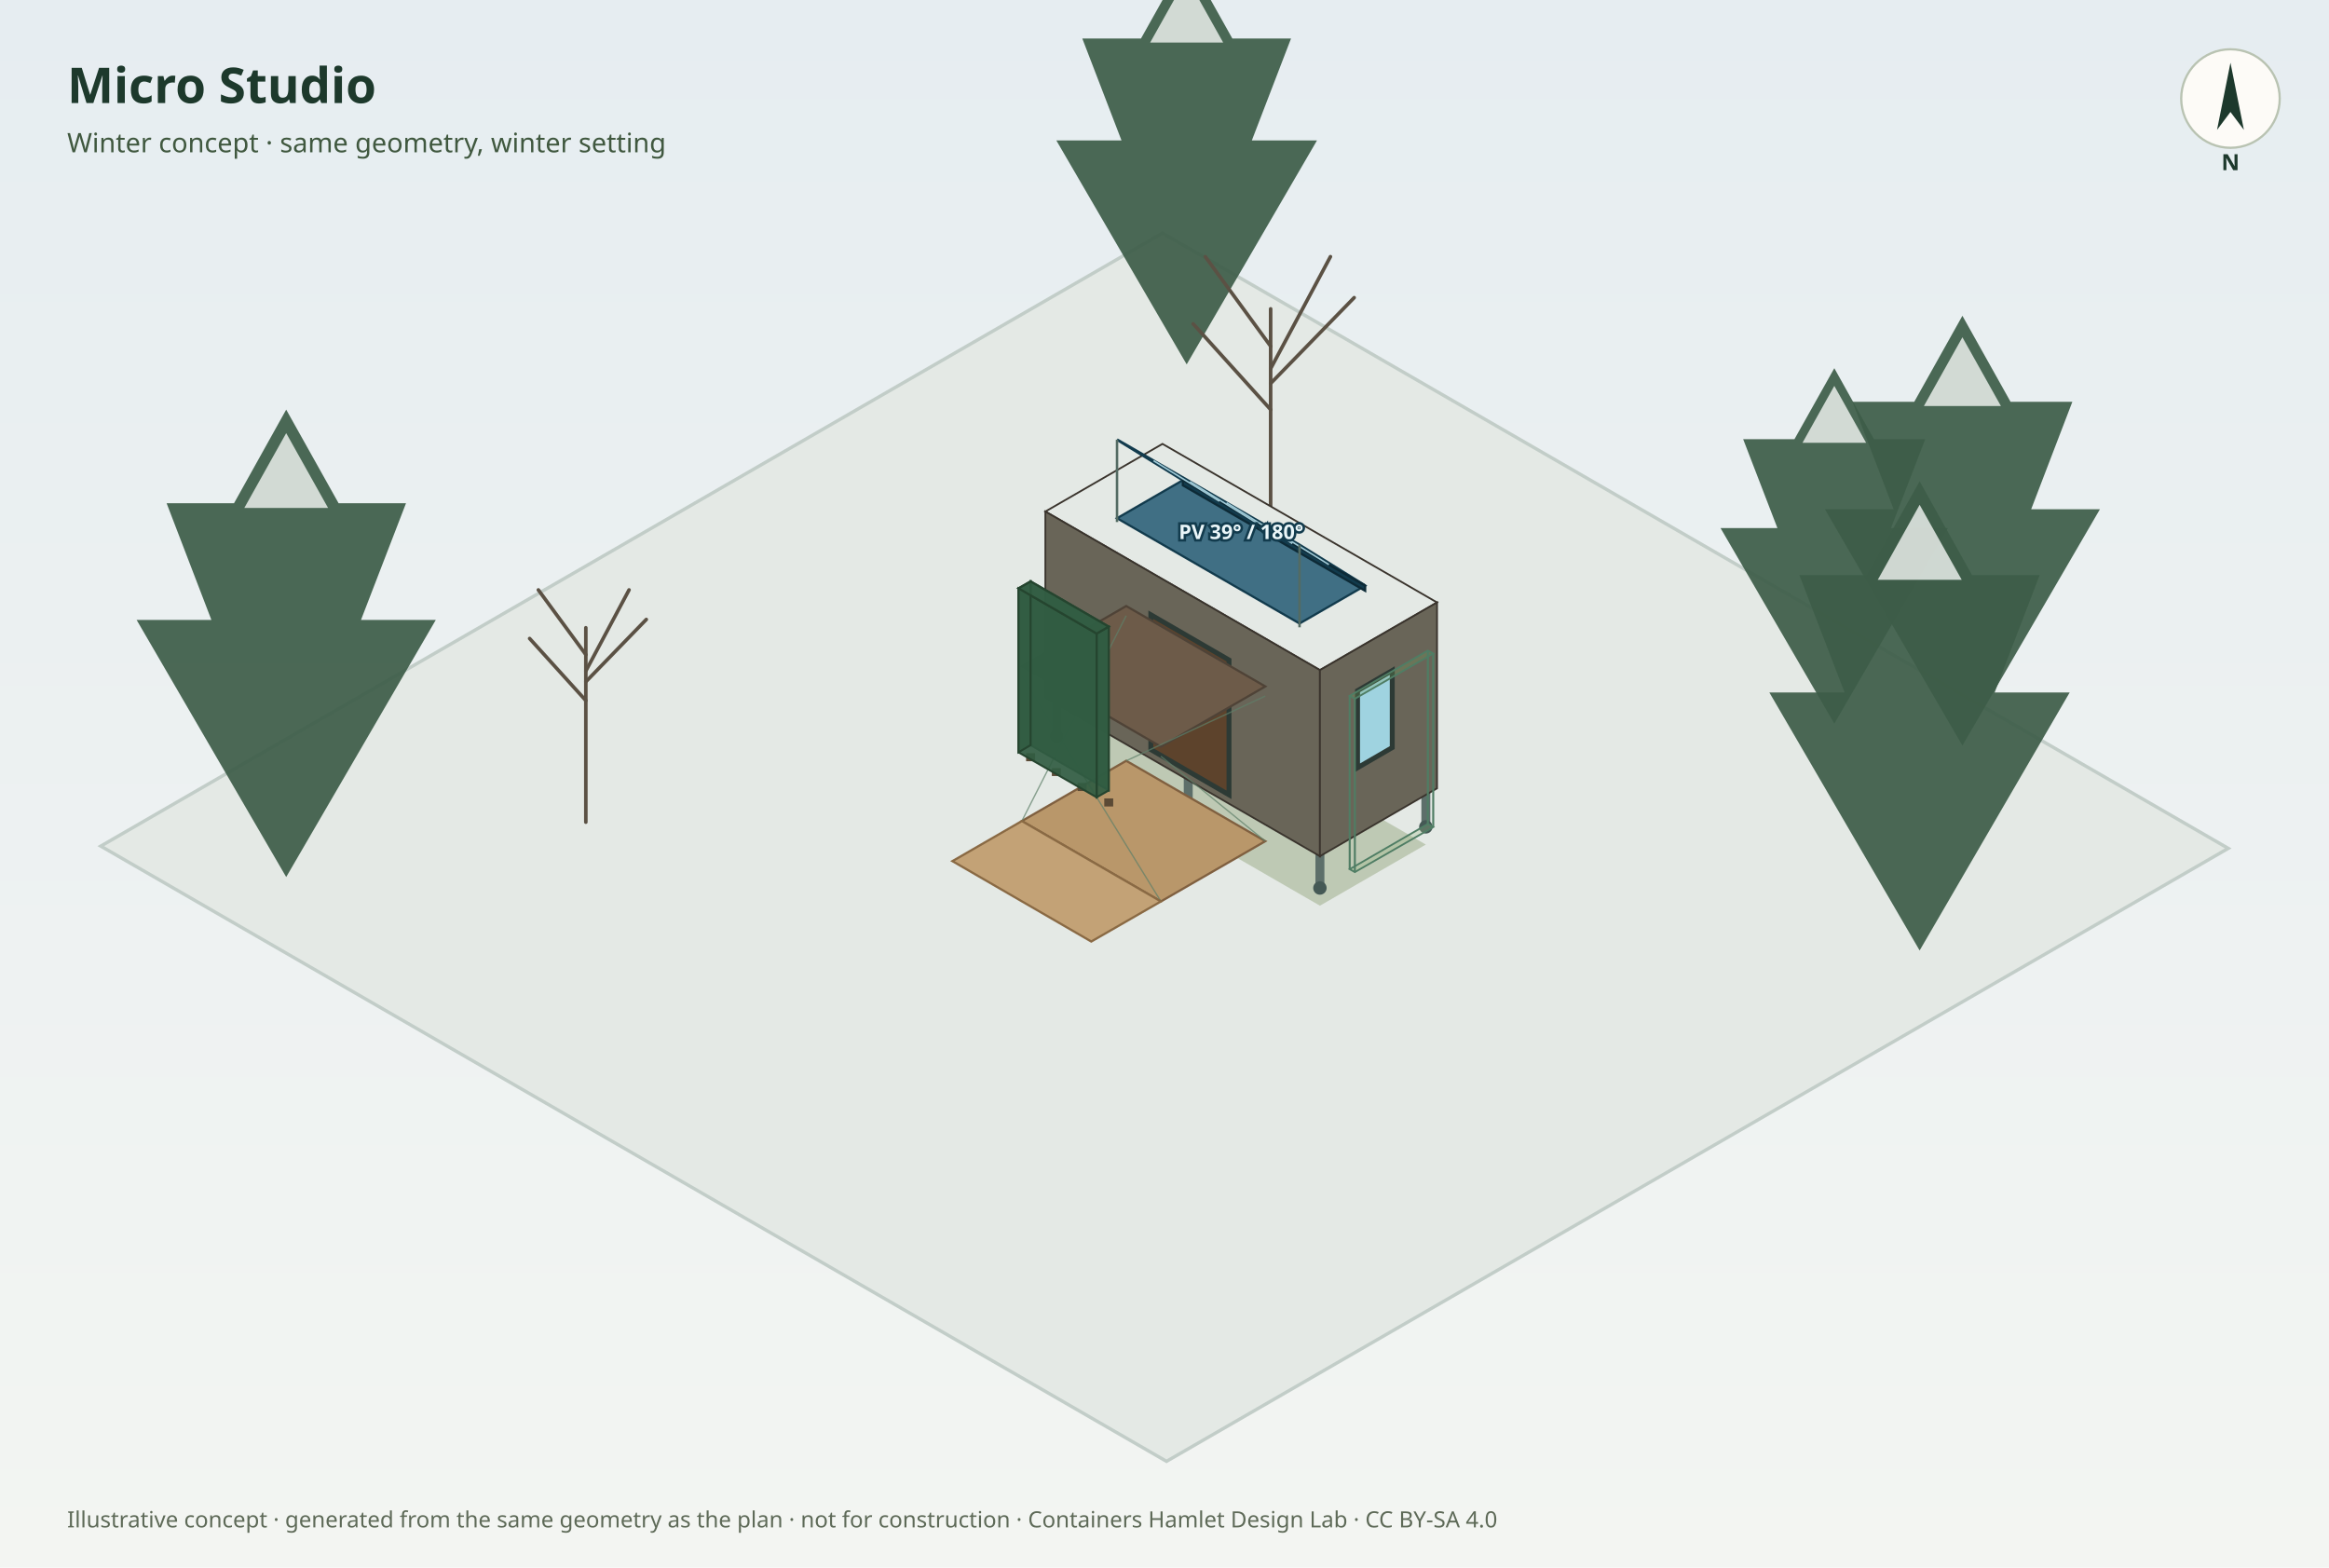
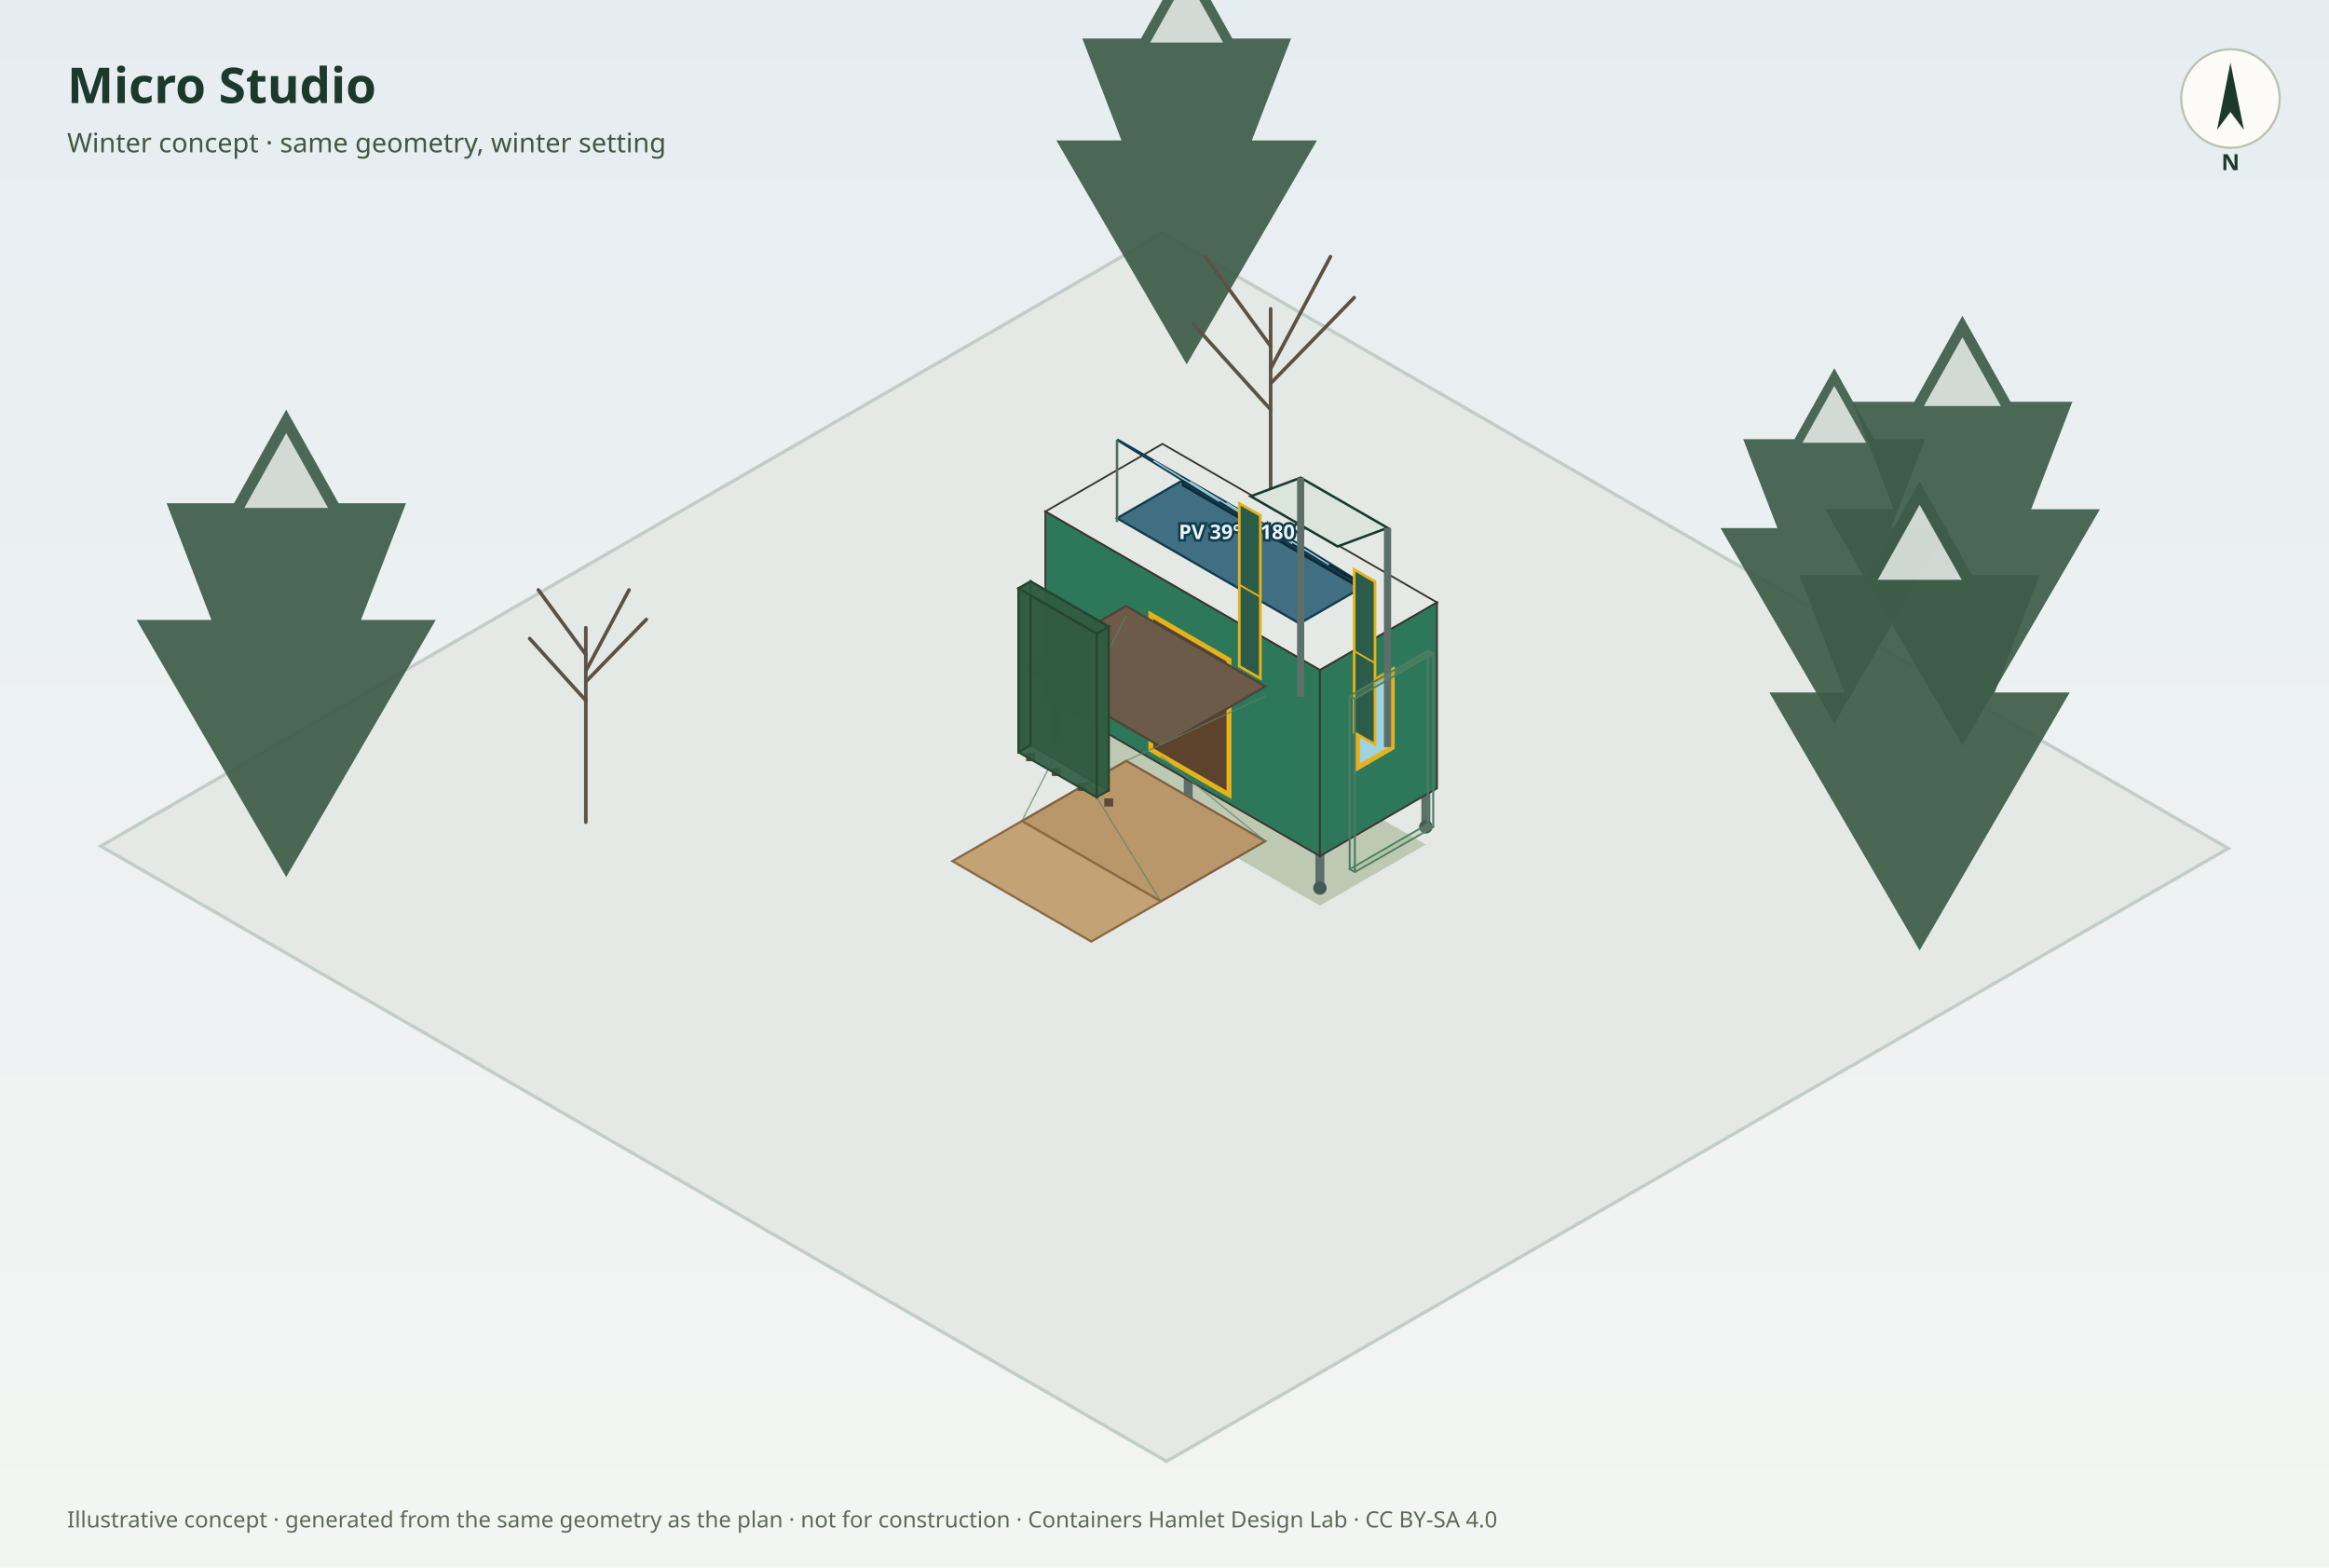
<svg xmlns="http://www.w3.org/2000/svg" viewBox="0 0 1040 700" role="img" aria-labelledby="concept-micro-studio-winter-t concept-micro-studio-winter-d">
  <defs>
    <linearGradient id="concept-micro-studio-winter-sky" x1="0" y1="0" x2="0" y2="1">
      <stop offset="0" stop-color="#e6edf1" />
      <stop offset="1" stop-color="#f3f5f2" />
    </linearGradient>
  </defs>
  <rect width="1040" height="700" fill="url(#concept-micro-studio-winter-sky)" />
  <path d="M519.1 104.1L995 378.8L520.9 652.5L45 377.8Z" fill="#e4e9e5" stroke="#c2cdc8" stroke-width="1.5" />
  <g fill="#3d5d48" fill-opacity="0.92">
    <path d="M529.9 162.7L588.1 62.7L559 62.7L576.5 17.2L550.3 17.2L529.9 -19.2L509.5 17.2L483.3 17.2L500.8 62.7L471.7 62.7Z" />
  </g>
  <g fill="#f4f6f3" fill-opacity="0.8">
    <path d="M529.9 -10.1l16.3 29.1l-32.6 0Z" />
  </g>
  <g stroke="#5b5144" stroke-width="1.6" stroke-linecap="round">
    <path d="M567.4 257.8L567.4 137.9" />
    <path d="M567.4 182.9L532.8 144.6" />
    <path d="M567.4 171.2L604.7 132.9" />
    <path d="M567.4 154.6L538.2 114.6" />
    <path d="M567.4 164.6L594.1 114.6" />
  </g>
  <g fill="#3d5d48" fill-opacity="0.92">
    <path d="M876.3 332.9L937.7 227.4L907 227.4L925.4 179.4L897.8 179.4L876.3 141L854.8 179.4L827.2 179.4L845.6 227.4L814.9 227.4Z" />
  </g>
  <g fill="#f4f6f3" fill-opacity="0.8">
    <path d="M876.3 150.6l17.2 30.7l-34.4 0Z" />
  </g>
  <g fill="#3d5d48" fill-opacity="0.92">
    <path d="M819.1 323.1L869.8 235.8L844.4 235.8L859.7 196.1L836.8 196.1L819.1 164.4L801.3 196.1L778.4 196.1L793.7 235.8L768.3 235.8Z" />
  </g>
  <g fill="#f4f6f3" fill-opacity="0.8">
    <path d="M819.1 172.3l14.2 25.4l-28.4 0Z" />
  </g>
  <g stroke="#5b5144" stroke-width="1.6" stroke-linecap="round">
    <path d="M261.6 367.1L261.6 280.3" />
    <path d="M261.6 312.8L236.5 285.1" />
    <path d="M261.6 304.4L288.6 276.6" />
    <path d="M261.6 292.3L240.4 263.4" />
    <path d="M261.6 299.6L280.9 263.4" />
  </g>
  <path d="M519.1 309.2 636.7 377.1 589.4 404.4 471.8 336.5Z" fill="#9eae8d" fill-opacity="0.55" />
  <line x1="519.1" y1="301.4" x2="519.1" y2="284.2" stroke="#5d6f6a" stroke-width="4" />
  <circle cx="519.1" cy="301.4" r="3" fill="#455955" />
  <line x1="636.7" y1="369.2" x2="636.7" y2="352" stroke="#5d6f6a" stroke-width="4" />
  <circle cx="636.7" cy="369.2" r="3" fill="#455955" />
  <line x1="589.4" y1="396.5" x2="589.4" y2="379.3" stroke="#5d6f6a" stroke-width="4" />
  <circle cx="589.4" cy="396.5" r="3" fill="#455955" />
  <line x1="471.8" y1="328.7" x2="471.8" y2="311.5" stroke="#5d6f6a" stroke-width="4" />
  <circle cx="471.8" cy="328.7" r="3" fill="#455955" />
  <line x1="577.9" y1="335.3" x2="577.9" y2="318.1" stroke="#5d6f6a" stroke-width="4" />
  <circle cx="577.9" cy="335.3" r="3" fill="#455955" />
  <line x1="530.6" y1="362.6" x2="530.6" y2="345.4" stroke="#5d6f6a" stroke-width="4" />
  <circle cx="530.6" cy="362.6" r="3" fill="#455955" />
  <path d="M519.1 198.2 641.7 269 589.4 299.2 466.8 228.4Z" fill="#e4e9e5" stroke="#3a342d" stroke-width="0.8" />
-   <path d="M466.8 311.5 589.4 382.3 589.4 299.2 466.8 228.4Z" fill="#696558" stroke="#3a342d" stroke-width="0.8" />
-   <path d="M641.7 352 589.4 382.3 589.4 299.2 641.7 269Z" fill="#696558" stroke="#3a342d" stroke-width="0.8" />
-   <path d="M513.9 334.7 548.8 354.9 548.8 294.7 513.9 274.5Z" fill="#5d432c" stroke="#2d3a35" stroke-width="2.2" />
-   <path d="M621.7 333.8 606.2 342.8 606.2 308.4 621.7 299.4Z" fill="#9fd3e0" stroke="#2d3a35" stroke-width="2.2" />
+   <path d="M466.8 311.5 589.4 382.3 589.4 299.2 466.8 228.4Z" fill="#2d775a" stroke="#3a342d" stroke-width="0.8" />
+   <path d="M641.7 352 589.4 382.3 589.4 299.2 641.7 269Z" fill="#2d775a" stroke="#3a342d" stroke-width="0.8" />
+   <path d="M513.9 334.7 548.8 354.9 548.8 294.7 513.9 274.5Z" fill="#5d432c" stroke="#e5b21c" stroke-width="2.2" />
+   <path d="M621.7 333.8 606.2 342.8 606.2 308.4 621.7 299.4Z" fill="#9fd3e0" stroke="#e5b21c" stroke-width="2.2" />
  <path d="M609.6 261.5 528.2 214.4 498.8 231.4 580.3 278.4Z" fill="#245a73" fill-opacity="0.85" stroke="#123b4d" stroke-width="1" />
  <path d="M609.6 261.5 528.2 214.4 498.8 196.3 580.3 243.3Z" fill="#2f6d88" fill-opacity="0.9" stroke="#123b4d" stroke-width="1.2" />
  <path d="M609.6 261.5 528.2 214.4 528.2 216.7 609.6 263.8Z" fill="#123b4d" stroke="#0d2a36" stroke-width="1" />
  <line x1="593.4" y1="252.1" x2="564" y2="233.9" stroke="#9fc9d6" stroke-width="0.7" />
  <line x1="577.1" y1="242.7" x2="547.7" y2="224.5" stroke="#9fc9d6" stroke-width="0.7" />
  <line x1="560.8" y1="233.3" x2="531.4" y2="215.1" stroke="#9fc9d6" stroke-width="0.7" />
  <line x1="544.5" y1="223.8" x2="515.1" y2="205.7" stroke="#9fc9d6" stroke-width="0.7" />
  <line x1="498.8" y1="233.1" x2="498.8" y2="196.3" stroke="#536b63" stroke-width="1.1" />
  <line x1="580.3" y1="280.1" x2="580.3" y2="243.3" stroke="#536b63" stroke-width="1.1" />
  <text x="554.2" y="240.7" text-anchor="middle" font-family="system-ui, sans-serif" font-size="9" font-weight="800" fill="#eaf6f9" stroke="#123b4d" stroke-width="2.2" paint-order="stroke">PV 39° / 180°</text>
+   <path d="M558.5 221.6 597.3 244 619.6 235.7 580.8 213.3Z" fill="#dce5dc" stroke="#17392e" stroke-width="1.1" />
+   <line x1="580.8" y1="311.2" x2="580.8" y2="213.3" stroke="#5d6f6a" stroke-width="3.2" />
+   <line x1="619.6" y1="333.6" x2="619.6" y2="235.7" stroke="#5d6f6a" stroke-width="3.2" />
+   <path d="M553.4 297.5 562.8 302.9 562.8 230.1 553.4 224.8Z" fill="#2b5c4a" stroke="#e5b21c" stroke-width="1.2" />
+   <line x1="553.4" y1="261.1" x2="562.8" y2="266.5" stroke="#e5b21c" stroke-width="0.8" />
+   <path d="M604.7 327.1 614 332.4 614 259.7 604.7 254.3Z" fill="#2b5c4a" stroke="#e5b21c" stroke-width="1.2" />
+   <line x1="604.7" y1="290.7" x2="614" y2="296.1" stroke="#e5b21c" stroke-width="0.8" />
  <path d="M502.9 339.7 565 375.6 518.4 402.5 456.3 366.6Z" fill="#b9976a" stroke="#806040" stroke-width="1" />
  <path d="M502.9 270.6 565 306.5 518.4 333.4 456.3 297.5Z" fill="#6d5b49" stroke="#4f4337" stroke-width="1" />
  <path d="M502.9 339.7L565 310.8" stroke="#5e8069" stroke-width="0.6" stroke-opacity="0.7" />
  <path d="M565 375.6L518.4 337.7" stroke="#5e8069" stroke-width="0.6" stroke-opacity="0.7" />
  <path d="M518.4 402.5L456.3 301.8" stroke="#5e8069" stroke-width="0.6" stroke-opacity="0.7" />
  <path d="M456.3 366.6L502.9 274.9" stroke="#5e8069" stroke-width="0.6" stroke-opacity="0.7" />
  <path d="M637.6 367.9 640 369.3 605 389.4 602.7 388.1Z" fill="#9ab886" fill-opacity="0.3" stroke="#4f7d64" stroke-width="0.8" />
  <path d="M637.6 290.5 640 291.8 605 312 602.7 310.7Z" fill="#6f9d5b" fill-opacity="0.28" stroke="#4f7d64" stroke-width="0.8" />
  <path d="M637.6 367.9L637.6 290.5" stroke="#4f7d64" stroke-width="0.9" />
  <path d="M640 369.3L640 291.8" stroke="#4f7d64" stroke-width="0.9" />
  <path d="M605 389.4L605 312" stroke="#4f7d64" stroke-width="0.9" />
  <path d="M602.7 388.1L602.7 310.7" stroke="#4f7d64" stroke-width="0.9" />
  <path d="M456.3 366.6 518.4 402.5 487.3 420.4 425.3 384.5Z" fill="#c3a276" stroke="#8a6a44" stroke-width="1" />
  <line x1="460.2" y1="339.9" x2="460.2" y2="336.3" stroke="#5b4a35" stroke-width="4" />
  <line x1="471.7" y1="346.5" x2="471.7" y2="343" stroke="#5b4a35" stroke-width="4" />
  <line x1="483.2" y1="353.2" x2="483.2" y2="349.6" stroke="#5b4a35" stroke-width="4" />
  <line x1="495.1" y1="360.1" x2="495.1" y2="356.5" stroke="#5b4a35" stroke-width="4" />
  <path d="M460.2 332.7 495.1 352.9 495.1 279.8 460.2 259.6Z" fill="#315d43" fill-opacity="0.92" stroke="#25452f" stroke-width="0.9" />
  <path d="M495.1 352.9 489.7 356 489.7 282.9 495.1 279.8Z" fill="#315d43" fill-opacity="0.92" stroke="#25452f" stroke-width="0.9" />
  <path d="M489.7 356 454.8 335.9 454.8 262.7 489.7 282.9Z" fill="#315d43" fill-opacity="0.92" stroke="#25452f" stroke-width="0.9" />
  <path d="M454.8 335.9 460.2 332.7 460.2 259.6 454.8 262.7Z" fill="#315d43" fill-opacity="0.92" stroke="#25452f" stroke-width="0.9" />
  <path d="M460.2 259.6 495.1 279.8 489.7 282.9 454.8 262.7Z" fill="#315d43" fill-opacity="0.8" stroke="#25452f" stroke-width="1" />
  <g fill="#3d5d48" fill-opacity="0.92">
    <path d="M127.8 391.6L194.6 276.8L161.2 276.8L181.3 224.7L151.2 224.7L127.8 182.9L104.5 224.7L74.4 224.7L94.4 276.8L61 276.8Z" />
  </g>
  <g fill="#f4f6f3" fill-opacity="0.8">
    <path d="M127.8 193.4l18.7 33.4l-37.4 0Z" />
  </g>
  <g fill="#3d5d48" fill-opacity="0.92">
    <path d="M857.2 424.4L924.2 309.2L890.7 309.2L910.8 256.8L880.6 256.8L857.2 214.9L833.7 256.8L803.5 256.8L823.7 309.2L790.1 309.2Z" />
  </g>
  <g fill="#f4f6f3" fill-opacity="0.8">
    <path d="M857.2 225.4l18.8 33.5l-37.5 0Z" />
  </g>
  <text x="30" y="46" font-family="system-ui, sans-serif" font-size="22" font-weight="800" fill="#1d392c">Micro Studio</text>
  <text x="30" y="68" font-family="system-ui, sans-serif" font-size="12" fill="#40583f">Winter concept · same geometry, winter setting</text>
  <g aria-hidden="true">
    <circle cx="996" cy="44" r="22" fill="#fffdf7" fill-opacity="0.9" stroke="#b9c3b2" />
    <path d="M996 28l6 30l-6 -8l-6 8z" fill="#1d392c" />
    <text x="996" y="76" text-anchor="middle" font-size="10" font-weight="700" font-family="system-ui, sans-serif" fill="#1d392c">N</text>
  </g>
  <text x="30" y="682" font-family="system-ui, sans-serif" font-size="10" fill="#5e6a58">Illustrative concept · generated from the same geometry as the plan · not for construction · Containers Hamlet Design Lab · CC BY-SA 4.0</text>
</svg>
